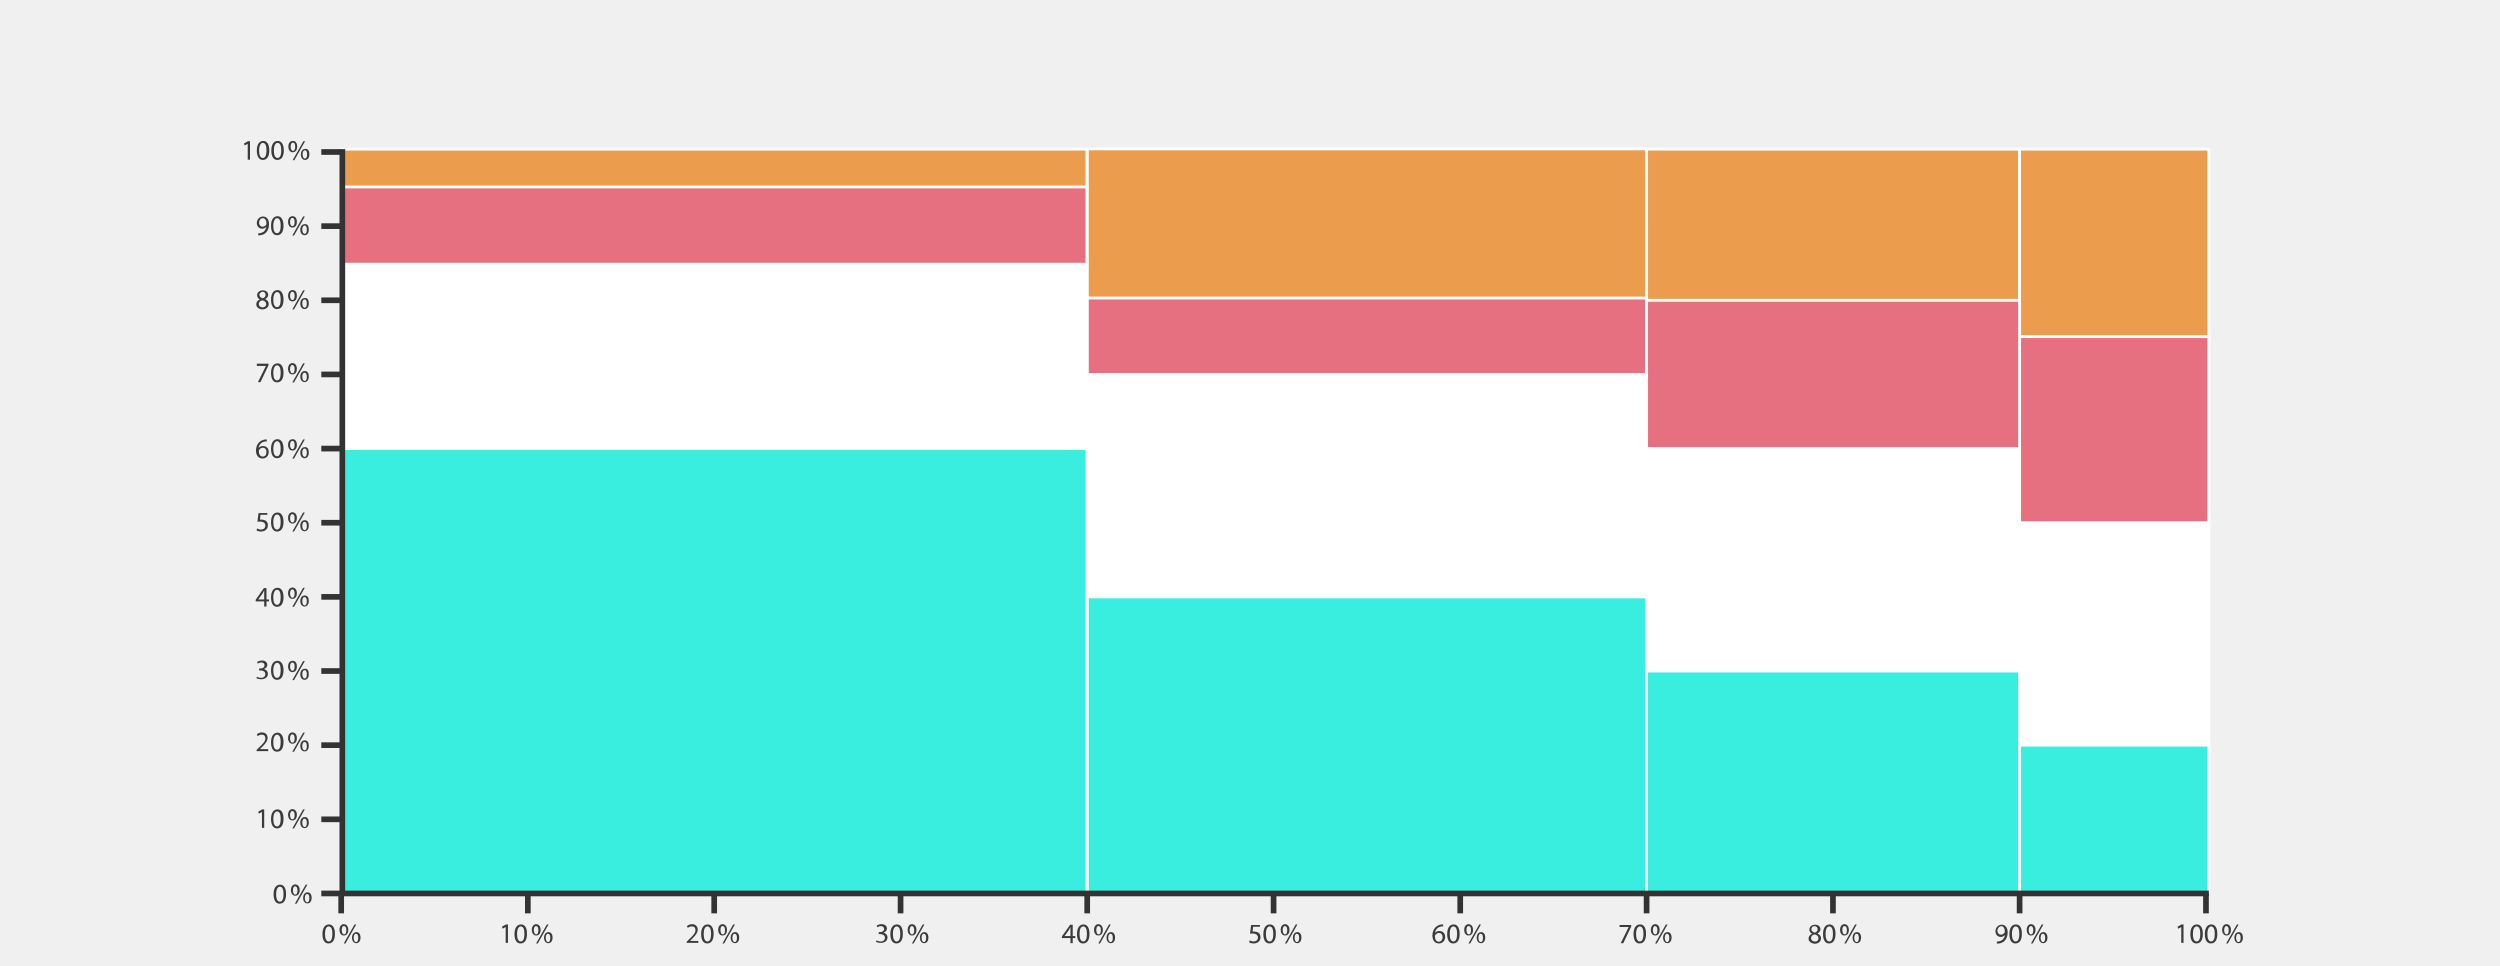
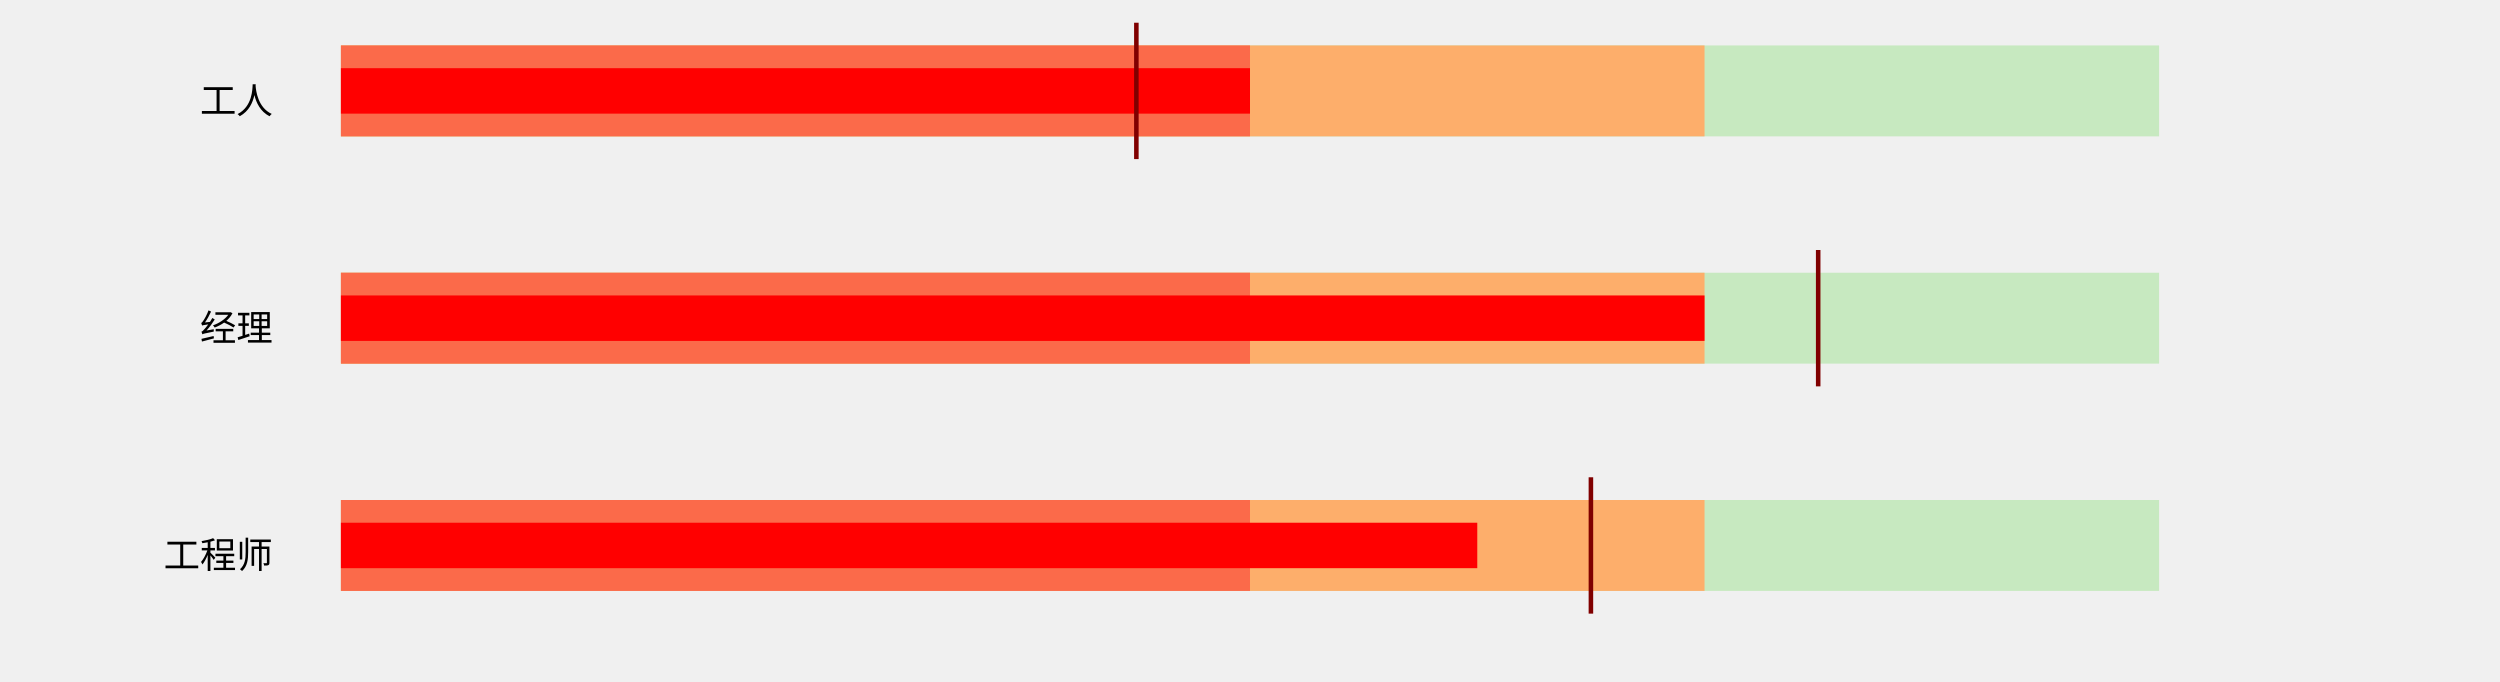
- <svg xmlns="http://www.w3.org/2000/svg" width="900" height="340" viewBox="-70,-30,880,340" style="max-width: 100%; height: auto; font: 10px sans-serif;">
-   <g id="Layer_2">
-     <rect x="509.6" y="22.5" width="131.3" height="53.3" fill="hsl(30, 80%, 61%)" stroke="#FFFFFF" />
-     <rect x="640.9" y="22.5" width="66.6" height="67.3" fill="hsl(30, 80%, 61%)" stroke="#FFFFFF" />
-     <rect x="312.7" y="49.6" width="196.9" height="52.5" fill="hsl(352, 70%, 67%)" stroke="#FFFFFF" />
-     <rect x="312.7" y="22.4" width="196.9" height="52.5" fill="hsl(30, 80%, 61%)" stroke="#FFFFFF" />
-     <rect x="640.9" y="154" width="66.6" height="78.3" fill="hsl(288, 36%, 100%)" stroke="#FFFFFF" />
-     <rect x="640.9" y="88.5" width="66.6" height="65.5" fill="hsl(352, 70%, 67%)" stroke="#FFFFFF" />
-     <rect x="50.1" y="22.5" width="262.5" height="13.6" fill="hsl(30, 80%, 61%)" stroke="#FFFFFF" />
-     <rect x="509.6" y="127.9" width="131.3" height="78.3" fill="hsl(288, 36%, 100%)" stroke="#FFFFFF" />
-     <rect x="509.6" y="75.7" width="131.3" height="52.2" fill="hsl(352, 70%, 67%)" stroke="#FFFFFF" />
-     <rect x="312.7" y="101.8" width="196.9" height="78.3" fill="hsl(288, 36%, 100%)" stroke="#FFFFFF" />
-     <rect x="50.1" y="63" width="262.5" height="64.9" fill="hsl(288, 36%, 100%)" stroke="#FFFFFF" />
-     <rect x="50.1" y="35.8" width="262.5" height="27.2" fill="hsl(352, 70%, 67%)" stroke="#FFFFFF" />
-     <rect x="640" y="232.3" width="67.5" height="52.2" fill="hsl(175, 84%, 58%)" stroke="#FFFFFF" />
-     <rect x="312.7" y="180.1" width="196.9" height="104.4" fill="hsl(175, 84%, 58%)" stroke="#FFFFFF" />
-     <rect x="509.6" y="206.2" width="131.3" height="78.3" fill="hsl(175, 84%, 58%)" stroke="#FFFFFF" />
-     <rect x="50.1" y="127.9" width="262.5" height="156.6" fill="hsl(175, 84%, 58%)" stroke="#FFFFFF" />
-   </g>
-   <g id="Layer_1">
-     <polyline points="707.5,284.5 50.5,284.5 50.5,22.5  " fill="none" stroke="#333333" stroke-width="2" />
-     <line x1="50.1" y1="284.5" x2="50.1" y2="291.5" fill="none" stroke="#333333" stroke-width="2" />
-     <line x1="50.1" y1="284.5" x2="43.1" y2="284.5" fill="none" stroke="#333333" stroke-width="2" />
-     <line x1="50.1" y1="258.4" x2="43.1" y2="258.4" fill="none" stroke="#333333" stroke-width="2" />
-     <line x1="50.1" y1="232.3" x2="43.1" y2="232.3" fill="none" stroke="#333333" stroke-width="2" />
-     <line x1="50.1" y1="206.2" x2="43.1" y2="206.2" fill="none" stroke="#333333" stroke-width="2" />
-     <line x1="50.1" y1="180.1" x2="43.1" y2="180.1" fill="none" stroke="#333333" stroke-width="2" />
-     <line x1="50.1" y1="154" x2="43.1" y2="154" fill="none" stroke="#333333" stroke-width="2" />
-     <line x1="50.1" y1="127.9" x2="43.1" y2="127.9" fill="none" stroke="#333333" stroke-width="2" />
-     <line x1="50.1" y1="101.8" x2="43.1" y2="101.8" fill="none" stroke="#333333" stroke-width="2" />
-     <line x1="50.1" y1="75.7" x2="43.1" y2="75.7" fill="none" stroke="#333333" stroke-width="2" />
-     <line x1="50.1" y1="49.6" x2="43.1" y2="49.6" fill="none" stroke="#333333" stroke-width="2" />
-     <line x1="50.1" y1="23.5" x2="43.1" y2="23.5" fill="none" stroke="#333333" stroke-width="2" />
-     <line x1="115.8" y1="284.5" x2="115.8" y2="291.5" fill="none" stroke="#333333" stroke-width="2" />
-     <line x1="181.4" y1="284.5" x2="181.4" y2="291.5" fill="none" stroke="#333333" stroke-width="2" />
-     <line x1="247" y1="284.5" x2="247" y2="291.5" fill="none" stroke="#333333" stroke-width="2" />
-     <line x1="312.7" y1="284.5" x2="312.7" y2="291.5" fill="none" stroke="#333333" stroke-width="2" />
-     <line x1="378.3" y1="284.5" x2="378.3" y2="291.5" fill="none" stroke="#333333" stroke-width="2" />
-     <line x1="444" y1="284.5" x2="444" y2="291.5" fill="none" stroke="#333333" stroke-width="2" />
-     <line x1="509.6" y1="284.5" x2="509.6" y2="291.5" fill="none" stroke="#333333" stroke-width="2" />
-     <line x1="575.2" y1="284.5" x2="575.2" y2="291.5" fill="none" stroke="#333333" stroke-width="2" />
-     <line x1="640.9" y1="284.5" x2="640.9" y2="291.5" fill="none" stroke="#333333" stroke-width="2" />
-     <line x1="706.5" y1="284.5" x2="706.5" y2="291.5" fill="none" stroke="#333333" stroke-width="2" />
-     <g>
-       <path d="M47.9,298.7c0,2.2-0.8,3.4-2.3,3.4c-1.3,0-2.1-1.2-2.1-3.3c0-2.2,0.9-3.4,2.3-3.4    C47.1,295.4,47.9,296.6,47.9,298.7z M44.4,298.8c0,1.7,0.5,2.6,1.3,2.6c0.9,0,1.3-1,1.3-2.7c0-1.6-0.4-2.6-1.3-2.6    C44.9,296.1,44.4,297,44.4,298.8z" fill="hsl(2, 0%, 23%)" />
-       <path d="M52.6,297.3c0,1.4-0.7,2-1.6,2c-0.8,0-1.5-0.7-1.5-2c0-1.3,0.7-2,1.6-2C52,295.4,52.6,296.1,52.6,297.3z     M50.3,297.4c0,0.8,0.3,1.5,0.8,1.5c0.6,0,0.8-0.6,0.8-1.5c0-0.8-0.2-1.4-0.8-1.4C50.5,295.9,50.3,296.6,50.3,297.4z M51,302.1    l3.8-6.7h0.6l-3.8,6.7H51z M56.9,300c0,1.4-0.7,2-1.5,2c-0.8,0-1.5-0.7-1.5-1.9c0-1.3,0.7-2,1.6-2C56.3,298.1,56.9,298.8,56.9,300    z M54.5,300.1c0,0.8,0.3,1.5,0.8,1.5c0.6,0,0.8-0.6,0.8-1.5c0-0.8-0.2-1.4-0.8-1.4C54.8,298.6,54.5,299.3,54.5,300.1z" fill="hsl(2, 0%, 23%)" />
-     </g>
-     <g>
-       <path d="M30.7,284.7c0,2.2-0.8,3.4-2.3,3.4c-1.3,0-2.1-1.2-2.1-3.3c0-2.2,0.9-3.4,2.3-3.4    C29.9,281.4,30.7,282.6,30.7,284.7z M27.2,284.8c0,1.7,0.5,2.6,1.3,2.6c0.9,0,1.3-1,1.3-2.7c0-1.6-0.4-2.6-1.3-2.6    C27.8,282.1,27.2,283,27.2,284.8z" fill="hsl(2, 0%, 23%)" />
-       <path d="M35.5,283.3c0,1.4-0.7,2-1.6,2c-0.8,0-1.5-0.7-1.5-2c0-1.3,0.7-2,1.6-2C34.9,281.4,35.5,282.1,35.5,283.3z     M33.1,283.4c0,0.8,0.3,1.5,0.8,1.5c0.6,0,0.8-0.6,0.8-1.5c0-0.8-0.2-1.4-0.8-1.4C33.4,281.9,33.1,282.6,33.1,283.4z M33.8,288.1    l3.8-6.7h0.6l-3.8,6.7H33.8z M39.7,286c0,1.4-0.7,2-1.5,2c-0.8,0-1.5-0.7-1.5-1.9c0-1.3,0.7-2,1.6-2    C39.1,284.1,39.7,284.8,39.7,286z M37.3,286.1c0,0.8,0.3,1.5,0.8,1.5c0.6,0,0.8-0.6,0.8-1.5c0-0.8-0.2-1.4-0.8-1.4    C37.6,284.6,37.3,285.3,37.3,286.1z" fill="hsl(2, 0%, 23%)" />
-     </g>
-     <g>
-       <path d="M108,296.3L108,296.3l-1.1,0.6l-0.2-0.7l1.4-0.8h0.7v6.5H108V296.3z" fill="hsl(2, 0%, 23%)" />
-       <path d="M115.5,298.7c0,2.2-0.8,3.4-2.3,3.4c-1.3,0-2.1-1.2-2.1-3.3c0-2.2,0.9-3.4,2.3-3.4    C114.8,295.4,115.5,296.6,115.5,298.7z M112,298.8c0,1.7,0.5,2.6,1.3,2.6c0.9,0,1.3-1,1.3-2.7c0-1.6-0.4-2.6-1.3-2.6    C112.6,296.1,112,297,112,298.8z" fill="hsl(2, 0%, 23%)" />
-       <path d="M120.3,297.3c0,1.4-0.7,2-1.6,2c-0.8,0-1.5-0.7-1.5-2c0-1.3,0.7-2,1.6-2C119.7,295.4,120.3,296.1,120.3,297.3    z M117.9,297.4c0,0.8,0.3,1.5,0.8,1.5c0.6,0,0.8-0.6,0.8-1.5c0-0.8-0.2-1.4-0.8-1.4C118.2,295.9,117.9,296.6,117.9,297.4z     M118.7,302.1l3.8-6.7h0.6l-3.8,6.7H118.7z M124.5,300c0,1.4-0.7,2-1.5,2c-0.8,0-1.5-0.7-1.5-1.9c0-1.3,0.7-2,1.6-2    C123.9,298.1,124.5,298.8,124.5,300z M122.1,300.1c0,0.8,0.3,1.5,0.8,1.5c0.6,0,0.8-0.6,0.8-1.5c0-0.8-0.2-1.4-0.8-1.4    C122.4,298.6,122.1,299.3,122.1,300.1z" fill="hsl(2, 0%, 23%)" />
-     </g>
-     <g>
-       <path d="M22.2,255.8L22.2,255.8l-1.1,0.6l-0.2-0.7l1.4-0.8h0.7v6.5h-0.8V255.8z" fill="hsl(2, 0%, 23%)" />
-       <path d="M29.8,258.2c0,2.2-0.8,3.4-2.3,3.4c-1.3,0-2.1-1.2-2.1-3.3c0-2.2,0.9-3.4,2.3-3.4    C29,254.9,29.8,256.1,29.8,258.2z M26.2,258.3c0,1.7,0.5,2.6,1.3,2.6c0.9,0,1.3-1,1.3-2.7c0-1.6-0.4-2.6-1.3-2.6    C26.8,255.6,26.2,256.5,26.2,258.3z" fill="hsl(2, 0%, 23%)" />
-       <path d="M34.5,256.8c0,1.4-0.7,2-1.6,2c-0.8,0-1.5-0.7-1.5-2c0-1.3,0.7-2,1.6-2C33.9,254.9,34.5,255.6,34.5,256.8z     M32.1,256.9c0,0.8,0.3,1.5,0.8,1.5c0.6,0,0.8-0.6,0.8-1.5c0-0.8-0.2-1.4-0.8-1.4C32.4,255.4,32.1,256.1,32.1,256.9z M32.9,261.6    l3.8-6.7h0.6l-3.8,6.7H32.9z M38.7,259.5c0,1.4-0.7,2-1.5,2c-0.8,0-1.5-0.7-1.5-1.9c0-1.3,0.7-2,1.6-2    C38.2,257.6,38.7,258.3,38.7,259.5z M36.4,259.6c0,0.8,0.3,1.5,0.8,1.5c0.6,0,0.8-0.6,0.8-1.5c0-0.8-0.2-1.4-0.8-1.4    C36.7,258.1,36.4,258.8,36.4,259.6z" fill="hsl(2, 0%, 23%)" />
-     </g>
-     <g>
-       <path d="M20.3,234.5V234l0.7-0.7c1.7-1.6,2.4-2.4,2.4-3.4c0-0.7-0.3-1.3-1.3-1.3c-0.6,0-1.1,0.3-1.4,0.5l-0.3-0.6    c0.4-0.4,1.1-0.7,1.8-0.7c1.4,0,2,1,2,1.9c0,1.2-0.9,2.2-2.2,3.5l-0.5,0.5v0h2.9v0.7H20.3z" fill="hsl(2, 0%, 23%)" />
-       <path d="M29.8,231.2c0,2.2-0.8,3.4-2.3,3.4c-1.3,0-2.1-1.2-2.1-3.3c0-2.2,0.9-3.4,2.3-3.4    C29,227.9,29.8,229.1,29.8,231.2z M26.2,231.3c0,1.7,0.5,2.6,1.3,2.6c0.9,0,1.3-1,1.3-2.7c0-1.6-0.4-2.6-1.3-2.6    C26.8,228.6,26.2,229.5,26.2,231.3z" fill="hsl(2, 0%, 23%)" />
-       <path d="M34.5,229.8c0,1.4-0.7,2-1.6,2c-0.8,0-1.5-0.7-1.5-2c0-1.3,0.7-2,1.6-2C33.9,227.9,34.5,228.6,34.5,229.8z     M32.1,229.9c0,0.8,0.3,1.5,0.8,1.5c0.6,0,0.8-0.6,0.8-1.5c0-0.8-0.2-1.4-0.8-1.4C32.4,228.4,32.1,229.1,32.1,229.9z M32.9,234.6    l3.8-6.7h0.6l-3.8,6.7H32.9z M38.7,232.5c0,1.4-0.7,2-1.5,2c-0.8,0-1.5-0.7-1.5-1.9c0-1.3,0.7-2,1.6-2    C38.2,230.6,38.7,231.3,38.7,232.5z M36.4,232.6c0,0.8,0.3,1.5,0.8,1.5c0.6,0,0.8-0.6,0.8-1.5c0-0.8-0.2-1.4-0.8-1.4    C36.7,231.1,36.4,231.8,36.4,232.6z" fill="hsl(2, 0%, 23%)" />
-     </g>
-     <g>
-       <path d="M20.5,208.2c0.2,0.2,0.8,0.4,1.4,0.4c1.1,0,1.5-0.7,1.5-1.3c0-0.9-0.8-1.3-1.7-1.3h-0.5v-0.7h0.5    c0.6,0,1.4-0.3,1.4-1.1c0-0.5-0.3-1-1.1-1c-0.5,0-1,0.2-1.3,0.4l-0.2-0.6c0.3-0.2,1-0.5,1.7-0.5c1.3,0,1.9,0.8,1.9,1.5    c0,0.7-0.4,1.2-1.2,1.5v0c0.8,0.2,1.4,0.8,1.4,1.7c0,1-0.8,1.9-2.4,1.9c-0.7,0-1.4-0.2-1.7-0.4L20.5,208.2z" fill="hsl(2, 0%, 23%)" />
-       <path d="M29.8,205.9c0,2.2-0.8,3.4-2.3,3.4c-1.3,0-2.1-1.2-2.1-3.3c0-2.2,0.9-3.4,2.3-3.4    C29,202.6,29.8,203.9,29.8,205.9z M26.2,206c0,1.7,0.5,2.6,1.3,2.6c0.9,0,1.3-1,1.3-2.7c0-1.6-0.4-2.6-1.3-2.6    C26.8,203.3,26.2,204.3,26.2,206z" fill="hsl(2, 0%, 23%)" />
-       <path d="M34.5,204.6c0,1.4-0.7,2-1.6,2c-0.8,0-1.5-0.7-1.5-2c0-1.3,0.7-2,1.6-2C33.9,202.6,34.5,203.3,34.5,204.6z     M32.1,204.6c0,0.8,0.3,1.5,0.8,1.5c0.6,0,0.8-0.6,0.8-1.5c0-0.8-0.2-1.4-0.8-1.4C32.4,203.2,32.1,203.8,32.1,204.6z M32.9,209.4    l3.8-6.7h0.6l-3.8,6.7H32.9z M38.7,207.3c0,1.4-0.7,2-1.5,2c-0.8,0-1.5-0.7-1.5-1.9c0-1.3,0.7-2,1.6-2    C38.2,205.3,38.7,206,38.7,207.3z M36.4,207.3c0,0.8,0.3,1.5,0.8,1.5c0.6,0,0.8-0.6,0.8-1.5c0-0.8-0.2-1.4-0.8-1.4    C36.7,205.9,36.4,206.5,36.4,207.3z" fill="hsl(2, 0%, 23%)" />
-     </g>
-     <g>
-       <path d="M23,183.5v-1.8h-3v-0.6l2.9-4.1h0.9v4h0.9v0.7h-0.9v1.8H23z M23,181v-2.2c0-0.3,0-0.7,0-1h0    c-0.2,0.4-0.4,0.7-0.5,1l-1.6,2.2v0H23z" fill="hsl(2, 0%, 23%)" />
-       <path d="M29.8,180.2c0,2.2-0.8,3.4-2.3,3.4c-1.3,0-2.1-1.2-2.1-3.3c0-2.2,0.9-3.4,2.3-3.4    C29,176.9,29.8,178.1,29.8,180.2z M26.2,180.3c0,1.7,0.5,2.6,1.3,2.6c0.9,0,1.3-1,1.3-2.7c0-1.6-0.4-2.6-1.3-2.6    C26.8,177.6,26.2,178.5,26.2,180.3z" fill="hsl(2, 0%, 23%)" />
-       <path d="M34.5,178.8c0,1.4-0.7,2-1.6,2c-0.8,0-1.5-0.7-1.5-2c0-1.3,0.7-2,1.6-2C33.9,176.9,34.5,177.6,34.5,178.8z     M32.1,178.9c0,0.8,0.3,1.5,0.8,1.5c0.6,0,0.8-0.6,0.8-1.5c0-0.8-0.2-1.4-0.8-1.4C32.4,177.4,32.1,178.1,32.1,178.9z M32.9,183.6    l3.8-6.7h0.6l-3.8,6.7H32.9z M38.7,181.5c0,1.4-0.7,2-1.5,2c-0.8,0-1.5-0.7-1.5-1.9c0-1.3,0.7-2,1.6-2    C38.2,179.6,38.7,180.3,38.7,181.5z M36.4,181.6c0,0.8,0.3,1.5,0.8,1.5c0.6,0,0.8-0.6,0.8-1.5c0-0.8-0.2-1.4-0.8-1.4    C36.7,180.1,36.4,180.8,36.4,181.6z" fill="hsl(2, 0%, 23%)" />
-     </g>
-     <g>
-       <path d="M24.2,151.2h-2.5l-0.2,1.7c0.1,0,0.3,0,0.5,0c0.5,0,1,0.1,1.4,0.3c0.5,0.3,0.9,0.8,0.9,1.7    c0,1.3-1,2.2-2.4,2.2c-0.7,0-1.3-0.2-1.6-0.4l0.2-0.7c0.3,0.2,0.8,0.4,1.4,0.4c0.8,0,1.5-0.5,1.5-1.4c0-0.8-0.6-1.4-1.9-1.4    c-0.4,0-0.7,0-0.9,0.1l0.4-3.1h3.1V151.2z" fill="hsl(2, 0%, 23%)" />
-       <path d="M29.8,153.7c0,2.2-0.8,3.4-2.3,3.4c-1.3,0-2.1-1.2-2.1-3.3c0-2.2,0.9-3.4,2.3-3.4    C29,150.4,29.8,151.6,29.8,153.7z M26.2,153.8c0,1.7,0.5,2.6,1.3,2.6c0.9,0,1.3-1,1.3-2.7c0-1.6-0.4-2.6-1.3-2.6    C26.8,151.1,26.2,152,26.2,153.8z" fill="hsl(2, 0%, 23%)" />
-       <path d="M34.5,152.3c0,1.4-0.7,2-1.6,2c-0.8,0-1.5-0.7-1.5-2c0-1.3,0.7-2,1.6-2C33.9,150.4,34.5,151.1,34.5,152.3z     M32.1,152.4c0,0.8,0.3,1.5,0.8,1.5c0.6,0,0.8-0.6,0.8-1.5c0-0.8-0.2-1.4-0.8-1.4C32.4,150.9,32.1,151.6,32.1,152.4z M32.9,157.1    l3.8-6.7h0.6l-3.8,6.7H32.9z M38.7,155c0,1.4-0.7,2-1.5,2c-0.8,0-1.5-0.7-1.5-1.9c0-1.3,0.7-2,1.6-2    C38.2,153.1,38.7,153.8,38.7,155z M36.4,155.1c0,0.8,0.3,1.5,0.8,1.5c0.6,0,0.8-0.6,0.8-1.5c0-0.8-0.2-1.4-0.8-1.4    C36.7,153.6,36.4,154.3,36.4,155.1z" fill="hsl(2, 0%, 23%)" />
-     </g>
-     <g>
-       <path d="M24,125.4c-0.2,0-0.4,0-0.7,0c-1.4,0.2-2.1,1.2-2.3,2.3h0c0.3-0.4,0.8-0.7,1.6-0.7c1.1,0,2,0.8,2,2.1    c0,1.2-0.8,2.3-2.2,2.3c-1.4,0-2.3-1.1-2.3-2.8c0-1.3,0.5-2.3,1.1-2.9c0.5-0.5,1.3-0.9,2.1-1c0.3,0,0.5,0,0.6,0V125.4z     M23.8,129.1c0-0.9-0.5-1.5-1.3-1.5c-0.5,0-1,0.3-1.3,0.8c-0.1,0.1-0.1,0.2-0.1,0.4c0,1.1,0.5,1.9,1.4,1.9    C23.3,130.7,23.8,130.1,23.8,129.1z" fill="hsl(2, 0%, 23%)" />
-       <path d="M29.8,127.9c0,2.2-0.8,3.4-2.3,3.4c-1.3,0-2.1-1.2-2.1-3.3c0-2.2,0.9-3.4,2.3-3.4    C29,124.6,29.8,125.9,29.8,127.9z M26.2,128c0,1.7,0.5,2.6,1.3,2.6c0.9,0,1.3-1,1.3-2.7c0-1.6-0.4-2.6-1.3-2.6    C26.8,125.3,26.2,126.3,26.2,128z" fill="hsl(2, 0%, 23%)" />
-       <path d="M34.5,126.6c0,1.4-0.7,2-1.6,2c-0.8,0-1.5-0.7-1.5-2c0-1.3,0.7-2,1.6-2C33.9,124.6,34.5,125.3,34.5,126.6z     M32.1,126.6c0,0.8,0.3,1.5,0.8,1.5c0.6,0,0.8-0.6,0.8-1.5c0-0.8-0.2-1.4-0.8-1.4C32.4,125.2,32.1,125.8,32.1,126.6z M32.9,131.4    l3.8-6.7h0.6l-3.8,6.7H32.9z M38.7,129.3c0,1.4-0.7,2-1.5,2c-0.8,0-1.5-0.7-1.5-1.9c0-1.3,0.7-2,1.6-2    C38.2,127.3,38.7,128,38.7,129.3z M36.4,129.3c0,0.8,0.3,1.5,0.8,1.5c0.6,0,0.8-0.6,0.8-1.5c0-0.8-0.2-1.4-0.8-1.4    C36.7,127.9,36.4,128.5,36.4,129.3z" fill="hsl(2, 0%, 23%)" />
-     </g>
-     <g>
-       <path d="M24.5,98v0.6l-2.8,5.9h-0.9l2.8-5.7v0h-3.2V98H24.5z" fill="hsl(2, 0%, 23%)" />
-       <path d="M29.8,101.2c0,2.2-0.8,3.4-2.3,3.4c-1.3,0-2.1-1.2-2.1-3.3c0-2.2,0.9-3.4,2.3-3.4    C29,97.9,29.8,99.1,29.8,101.2z M26.2,101.3c0,1.7,0.5,2.6,1.3,2.6c0.9,0,1.3-1,1.3-2.7c0-1.6-0.4-2.6-1.3-2.6    C26.8,98.6,26.2,99.5,26.2,101.3z" fill="hsl(2, 0%, 23%)" />
-       <path d="M34.5,99.8c0,1.4-0.7,2-1.6,2c-0.8,0-1.5-0.7-1.5-2c0-1.3,0.7-2,1.6-2C33.9,97.9,34.5,98.6,34.5,99.8z     M32.1,99.9c0,0.8,0.3,1.5,0.8,1.5c0.6,0,0.8-0.6,0.8-1.5c0-0.8-0.2-1.4-0.8-1.4C32.4,98.4,32.1,99.1,32.1,99.9z M32.9,104.6    l3.8-6.7h0.6l-3.8,6.7H32.9z M38.7,102.5c0,1.4-0.7,2-1.5,2c-0.8,0-1.5-0.7-1.5-1.9c0-1.3,0.7-2,1.6-2    C38.2,100.6,38.7,101.3,38.7,102.5z M36.4,102.6c0,0.8,0.3,1.5,0.8,1.5c0.6,0,0.8-0.6,0.8-1.5c0-0.8-0.2-1.4-0.8-1.4    C36.7,101.1,36.4,101.8,36.4,102.6z" fill="hsl(2, 0%, 23%)" />
-     </g>
-     <g>
-       <path d="M20.2,77.1c0-0.8,0.5-1.4,1.3-1.7l0,0c-0.7-0.3-1-0.9-1-1.5c0-1,0.9-1.7,2-1.7c1.3,0,1.9,0.8,1.9,1.6    c0,0.5-0.3,1.1-1.1,1.5v0c0.8,0.3,1.3,0.9,1.3,1.7c0,1.1-1,1.9-2.2,1.9C21.1,78.9,20.2,78.1,20.2,77.1z M23.7,77.1    c0-0.8-0.5-1.2-1.4-1.4c-0.8,0.2-1.2,0.7-1.2,1.3c0,0.7,0.5,1.2,1.3,1.2C23.2,78.2,23.7,77.7,23.7,77.1z M21.3,73.8    c0,0.6,0.5,1,1.2,1.2c0.6-0.2,1-0.6,1-1.2c0-0.5-0.3-1.1-1.1-1.1C21.7,72.8,21.3,73.3,21.3,73.8z" fill="hsl(2, 0%, 23%)" />
-       <path d="M29.8,75.4c0,2.2-0.8,3.4-2.3,3.4c-1.3,0-2.1-1.2-2.1-3.3c0-2.2,0.9-3.4,2.3-3.4C29,72.1,29.8,73.4,29.8,75.4    z M26.2,75.5c0,1.7,0.5,2.6,1.3,2.6c0.9,0,1.3-1,1.3-2.7c0-1.6-0.4-2.6-1.3-2.6C26.8,72.8,26.2,73.8,26.2,75.5z" fill="hsl(2, 0%, 23%)" />
-       <path d="M34.5,74.1c0,1.4-0.7,2-1.6,2c-0.8,0-1.5-0.7-1.5-2c0-1.3,0.7-2,1.6-2C33.9,72.1,34.5,72.8,34.5,74.1z     M32.1,74.1c0,0.8,0.3,1.5,0.8,1.5c0.6,0,0.8-0.6,0.8-1.5c0-0.8-0.2-1.4-0.8-1.4C32.4,72.7,32.1,73.3,32.1,74.1z M32.9,78.9    l3.8-6.7h0.6l-3.8,6.7H32.9z M38.7,76.8c0,1.4-0.7,2-1.5,2c-0.8,0-1.5-0.7-1.5-1.9c0-1.3,0.7-2,1.6-2    C38.2,74.8,38.7,75.5,38.7,76.8z M36.4,76.8c0,0.8,0.3,1.5,0.8,1.5c0.6,0,0.8-0.6,0.8-1.5c0-0.8-0.2-1.4-0.8-1.4    C36.7,75.4,36.4,76,36.4,76.8z" fill="hsl(2, 0%, 23%)" />
-     </g>
-     <g>
-       <path d="M20.8,52.1c0.2,0,0.4,0,0.7,0c0.5-0.1,1-0.3,1.4-0.6c0.4-0.4,0.7-1,0.9-1.7h0c-0.4,0.4-0.9,0.7-1.5,0.7    c-1.2,0-1.9-0.9-1.9-2c0-1.2,0.9-2.3,2.2-2.3c1.3,0,2.1,1.1,2.1,2.7c0,1.4-0.5,2.4-1.1,3c-0.5,0.5-1.2,0.8-1.9,0.9    c-0.3,0-0.6,0.1-0.8,0V52.1z M21.2,48.4c0,0.8,0.5,1.4,1.2,1.4c0.6,0,1-0.3,1.3-0.7c0-0.1,0.1-0.2,0.1-0.3c0-1.1-0.4-2-1.3-2    C21.7,46.8,21.2,47.5,21.2,48.4z" fill="hsl(2, 0%, 23%)" />
-       <path d="M29.8,49.4c0,2.2-0.8,3.4-2.3,3.4c-1.3,0-2.1-1.2-2.1-3.3c0-2.2,0.9-3.4,2.3-3.4C29,46.1,29.8,47.4,29.8,49.4    z M26.2,49.5c0,1.7,0.5,2.6,1.3,2.6c0.9,0,1.3-1,1.3-2.7c0-1.6-0.4-2.6-1.3-2.6C26.8,46.8,26.2,47.8,26.2,49.5z" fill="hsl(2, 0%, 23%)" />
-       <path d="M34.5,48.1c0,1.4-0.7,2-1.6,2c-0.8,0-1.5-0.7-1.5-2c0-1.3,0.7-2,1.6-2C33.9,46.1,34.5,46.8,34.5,48.1z     M32.1,48.1c0,0.8,0.3,1.5,0.8,1.5c0.6,0,0.8-0.6,0.8-1.5c0-0.8-0.2-1.4-0.8-1.4C32.4,46.7,32.1,47.3,32.1,48.1z M32.9,52.9    l3.8-6.7h0.6l-3.8,6.7H32.9z M38.7,50.8c0,1.4-0.7,2-1.5,2c-0.8,0-1.5-0.7-1.5-1.9c0-1.3,0.7-2,1.6-2    C38.2,48.8,38.7,49.5,38.7,50.8z M36.4,50.8c0,0.8,0.3,1.5,0.8,1.5c0.6,0,0.8-0.6,0.8-1.5c0-0.8-0.2-1.4-0.8-1.4    C36.7,49.4,36.4,50,36.4,50.8z" fill="hsl(2, 0%, 23%)" />
-     </g>
-     <g>
-       <path d="M17.2,20.6L17.2,20.6l-1.1,0.6l-0.2-0.7l1.4-0.8h0.7v6.5h-0.8V20.6z" fill="hsl(2, 0%, 23%)" />
-       <path d="M24.8,22.9c0,2.2-0.8,3.4-2.3,3.4c-1.3,0-2.1-1.2-2.1-3.3c0-2.2,0.9-3.4,2.3-3.4C24,19.6,24.8,20.9,24.8,22.9    z M21.2,23c0,1.7,0.5,2.6,1.3,2.6c0.9,0,1.3-1,1.3-2.7c0-1.6-0.4-2.6-1.3-2.6C21.8,20.3,21.2,21.3,21.2,23z" fill="hsl(2, 0%, 23%)" />
-       <path d="M29.9,22.9c0,2.2-0.8,3.4-2.3,3.4c-1.3,0-2.1-1.2-2.1-3.3c0-2.2,0.9-3.4,2.3-3.4    C29.1,19.6,29.9,20.9,29.9,22.9z M26.4,23c0,1.7,0.5,2.6,1.3,2.6c0.9,0,1.3-1,1.3-2.7c0-1.6-0.4-2.6-1.3-2.6    C26.9,20.3,26.4,21.3,26.4,23z" fill="hsl(2, 0%, 23%)" />
-       <path d="M34.6,21.6c0,1.4-0.7,2-1.6,2c-0.8,0-1.5-0.7-1.5-2c0-1.3,0.7-2,1.6-2C34,19.6,34.6,20.3,34.6,21.6z     M32.3,21.6c0,0.8,0.3,1.5,0.8,1.5c0.6,0,0.8-0.6,0.8-1.5c0-0.8-0.2-1.4-0.8-1.4C32.6,20.2,32.3,20.8,32.3,21.6z M33,26.4l3.8-6.7    h0.6l-3.8,6.7H33z M38.9,24.3c0,1.4-0.7,2-1.5,2c-0.8,0-1.5-0.7-1.5-1.9c0-1.3,0.7-2,1.6-2C38.3,22.3,38.9,23,38.9,24.3z     M36.5,24.3c0,0.8,0.3,1.5,0.8,1.5c0.6,0,0.8-0.6,0.8-1.5c0-0.8-0.2-1.4-0.8-1.4C36.8,22.9,36.5,23.5,36.5,24.3z" fill="hsl(2, 0%, 23%)" />
-     </g>
-     <g>
-       <path d="M171.7,302v-0.5l0.7-0.7c1.7-1.6,2.4-2.4,2.4-3.4c0-0.7-0.3-1.3-1.3-1.3c-0.6,0-1.1,0.3-1.4,0.5l-0.3-0.6    c0.4-0.4,1.1-0.7,1.8-0.7c1.4,0,2,1,2,1.9c0,1.2-0.9,2.2-2.2,3.5l-0.5,0.5v0h2.9v0.7H171.7z" fill="hsl(2, 0%, 23%)" />
-       <path d="M181.2,298.7c0,2.2-0.8,3.4-2.3,3.4c-1.3,0-2.1-1.2-2.1-3.3c0-2.2,0.9-3.4,2.3-3.4    C180.4,295.4,181.2,296.6,181.2,298.7z M177.7,298.8c0,1.7,0.5,2.6,1.3,2.6c0.9,0,1.3-1,1.3-2.7c0-1.6-0.4-2.6-1.3-2.6    C178.2,296.1,177.7,297,177.7,298.8z" fill="hsl(2, 0%, 23%)" />
-       <path d="M185.9,297.3c0,1.4-0.7,2-1.6,2c-0.8,0-1.5-0.7-1.5-2c0-1.3,0.7-2,1.6-2C185.3,295.4,185.9,296.1,185.9,297.3    z M183.6,297.4c0,0.8,0.3,1.5,0.8,1.5c0.6,0,0.8-0.6,0.8-1.5c0-0.8-0.2-1.4-0.8-1.4C183.8,295.9,183.6,296.6,183.6,297.4z     M184.3,302.1l3.8-6.7h0.6l-3.8,6.7H184.3z M190.2,300c0,1.4-0.7,2-1.5,2c-0.8,0-1.5-0.7-1.5-1.9c0-1.3,0.7-2,1.6-2    C189.6,298.1,190.2,298.8,190.2,300z M187.8,300.1c0,0.8,0.3,1.5,0.8,1.5c0.6,0,0.8-0.6,0.8-1.5c0-0.8-0.2-1.4-0.8-1.4    C188.1,298.6,187.8,299.3,187.8,300.1z" fill="hsl(2, 0%, 23%)" />
-     </g>
-     <g>
-       <path d="M238.6,301c0.2,0.2,0.8,0.4,1.4,0.4c1.1,0,1.5-0.7,1.5-1.3c0-0.9-0.8-1.3-1.7-1.3h-0.5v-0.7h0.5    c0.6,0,1.4-0.3,1.4-1.1c0-0.5-0.3-1-1.1-1c-0.5,0-1,0.2-1.3,0.4l-0.2-0.6c0.3-0.2,1-0.5,1.7-0.5c1.3,0,1.9,0.8,1.9,1.5    c0,0.7-0.4,1.2-1.2,1.5v0c0.8,0.2,1.4,0.8,1.4,1.7c0,1-0.8,1.9-2.4,1.9c-0.7,0-1.4-0.2-1.7-0.4L238.6,301z" fill="hsl(2, 0%, 23%)" />
-       <path d="M247.8,298.7c0,2.2-0.8,3.4-2.3,3.4c-1.3,0-2.1-1.2-2.1-3.3c0-2.2,0.9-3.4,2.3-3.4    C247.1,295.4,247.8,296.6,247.8,298.7z M244.3,298.8c0,1.7,0.5,2.6,1.3,2.6c0.9,0,1.3-1,1.3-2.7c0-1.6-0.4-2.6-1.3-2.6    C244.9,296.1,244.3,297,244.3,298.8z" fill="hsl(2, 0%, 23%)" />
-       <path d="M252.6,297.3c0,1.4-0.7,2-1.6,2c-0.8,0-1.5-0.7-1.5-2c0-1.3,0.7-2,1.6-2C252,295.4,252.6,296.1,252.6,297.3z     M250.2,297.4c0,0.8,0.3,1.5,0.8,1.5c0.6,0,0.8-0.6,0.8-1.5c0-0.8-0.2-1.4-0.8-1.4C250.5,295.9,250.2,296.6,250.2,297.4z     M251,302.1l3.8-6.7h0.6l-3.8,6.7H251z M256.8,300c0,1.4-0.7,2-1.5,2c-0.8,0-1.5-0.7-1.5-1.9c0-1.3,0.7-2,1.6-2    C256.2,298.1,256.8,298.8,256.8,300z M254.4,300.1c0,0.8,0.3,1.5,0.8,1.5c0.6,0,0.8-0.6,0.8-1.5c0-0.8-0.2-1.4-0.8-1.4    C254.7,298.6,254.4,299.3,254.4,300.1z" fill="hsl(2, 0%, 23%)" />
-     </g>
-     <g>
-       <path d="M306.8,302v-1.8h-3v-0.6l2.9-4.1h0.9v4h0.9v0.7h-0.9v1.8H306.8z M306.8,299.5v-2.2c0-0.3,0-0.7,0-1h0    c-0.2,0.4-0.4,0.7-0.5,1l-1.6,2.2v0H306.8z" fill="hsl(2, 0%, 23%)" />
-       <path d="M313.5,298.7c0,2.2-0.8,3.4-2.3,3.4c-1.3,0-2.1-1.2-2.1-3.3c0-2.2,0.9-3.4,2.3-3.4    C312.7,295.4,313.5,296.6,313.5,298.7z M310,298.8c0,1.7,0.5,2.6,1.3,2.6c0.9,0,1.3-1,1.3-2.7c0-1.6-0.4-2.6-1.3-2.6    C310.5,296.1,310,297,310,298.8z" fill="hsl(2, 0%, 23%)" />
-       <path d="M318.2,297.3c0,1.4-0.7,2-1.6,2c-0.8,0-1.5-0.7-1.5-2c0-1.3,0.7-2,1.6-2C317.6,295.4,318.2,296.1,318.2,297.3    z M315.9,297.4c0,0.8,0.3,1.5,0.8,1.5c0.6,0,0.8-0.6,0.8-1.5c0-0.8-0.2-1.4-0.8-1.4C316.1,295.9,315.9,296.6,315.9,297.4z     M316.6,302.1l3.8-6.7h0.6l-3.8,6.7H316.6z M322.5,300c0,1.4-0.7,2-1.5,2c-0.8,0-1.5-0.7-1.5-1.9c0-1.3,0.7-2,1.6-2    C321.9,298.1,322.5,298.8,322.5,300z M320.1,300.1c0,0.8,0.3,1.5,0.8,1.5c0.6,0,0.8-0.6,0.8-1.5c0-0.8-0.2-1.4-0.8-1.4    C320.4,298.6,320.1,299.3,320.1,300.1z" fill="hsl(2, 0%, 23%)" />
-     </g>
-     <g>
-       <path d="M373.6,296.2h-2.5l-0.2,1.7c0.2,0,0.3,0,0.5,0c0.5,0,1,0.1,1.4,0.3c0.5,0.3,0.9,0.8,0.9,1.7    c0,1.3-1,2.2-2.4,2.2c-0.7,0-1.3-0.2-1.6-0.4l0.2-0.7c0.3,0.2,0.8,0.4,1.4,0.4c0.8,0,1.5-0.5,1.5-1.4c0-0.8-0.6-1.4-1.9-1.4    c-0.4,0-0.7,0-0.9,0.1l0.4-3.1h3.1V296.2z" fill="hsl(2, 0%, 23%)" />
-       <path d="M379.1,298.7c0,2.2-0.8,3.4-2.3,3.4c-1.3,0-2.1-1.2-2.1-3.3c0-2.2,0.9-3.4,2.3-3.4    C378.4,295.4,379.1,296.6,379.1,298.7z M375.6,298.8c0,1.7,0.5,2.6,1.3,2.6c0.9,0,1.3-1,1.3-2.7c0-1.6-0.4-2.6-1.3-2.6    C376.2,296.1,375.6,297,375.6,298.8z" fill="hsl(2, 0%, 23%)" />
-       <path d="M383.9,297.3c0,1.4-0.7,2-1.6,2c-0.8,0-1.5-0.7-1.5-2c0-1.3,0.7-2,1.6-2C383.3,295.4,383.9,296.1,383.9,297.3    z M381.5,297.4c0,0.8,0.3,1.5,0.8,1.5c0.6,0,0.8-0.6,0.8-1.5c0-0.8-0.2-1.4-0.8-1.4C381.8,295.9,381.5,296.6,381.5,297.4z     M382.3,302.1l3.8-6.7h0.6l-3.8,6.7H382.3z M388.1,300c0,1.4-0.7,2-1.5,2c-0.8,0-1.5-0.7-1.5-1.9c0-1.3,0.7-2,1.6-2    C387.5,298.1,388.1,298.8,388.1,300z M385.7,300.1c0,0.8,0.3,1.5,0.8,1.5c0.6,0,0.8-0.6,0.8-1.5c0-0.8-0.2-1.4-0.8-1.4    C386,298.6,385.7,299.3,385.7,300.1z" fill="hsl(2, 0%, 23%)" />
-     </g>
-     <g>
-       <path d="M438.1,296.1c-0.2,0-0.4,0-0.7,0c-1.4,0.2-2.1,1.2-2.3,2.3h0c0.3-0.4,0.8-0.7,1.6-0.7c1.1,0,2,0.8,2,2.1    c0,1.2-0.8,2.3-2.2,2.3c-1.4,0-2.3-1.1-2.3-2.8c0-1.3,0.5-2.3,1.1-2.9c0.5-0.5,1.3-0.9,2.1-1c0.3,0,0.5,0,0.6,0V296.1z     M437.8,299.9c0-0.9-0.5-1.5-1.3-1.5c-0.5,0-1,0.3-1.3,0.8c-0.1,0.1-0.1,0.2-0.1,0.4c0,1.1,0.5,1.9,1.4,1.9    C437.3,301.4,437.8,300.8,437.8,299.9z" fill="hsl(2, 0%, 23%)" />
-       <path d="M443.8,298.7c0,2.2-0.8,3.4-2.3,3.4c-1.3,0-2.1-1.2-2.1-3.3c0-2.2,0.9-3.4,2.3-3.4    C443,295.4,443.8,296.6,443.8,298.7z M440.3,298.8c0,1.7,0.5,2.6,1.3,2.6c0.9,0,1.3-1,1.3-2.7c0-1.6-0.4-2.6-1.3-2.6    C440.8,296.1,440.3,297,440.3,298.8z" fill="hsl(2, 0%, 23%)" />
-       <path d="M448.5,297.3c0,1.4-0.7,2-1.6,2c-0.8,0-1.5-0.7-1.5-2c0-1.3,0.7-2,1.6-2C447.9,295.4,448.5,296.1,448.5,297.3    z M446.2,297.4c0,0.8,0.3,1.5,0.8,1.5c0.6,0,0.8-0.6,0.8-1.5c0-0.8-0.2-1.4-0.8-1.4C446.4,295.9,446.2,296.6,446.2,297.4z     M446.9,302.1l3.8-6.7h0.6l-3.8,6.7H446.9z M452.8,300c0,1.4-0.7,2-1.5,2c-0.8,0-1.5-0.7-1.5-1.9c0-1.3,0.7-2,1.6-2    C452.2,298.1,452.8,298.8,452.8,300z M450.4,300.1c0,0.8,0.3,1.5,0.8,1.5c0.6,0,0.8-0.6,0.8-1.5c0-0.8-0.2-1.4-0.8-1.4    C450.7,298.6,450.4,299.3,450.4,300.1z" fill="hsl(2, 0%, 23%)" />
-     </g>
-     <g>
-       <path d="M504.2,295.5v0.6l-2.8,5.9h-0.9l2.8-5.7v0h-3.2v-0.7H504.2z" fill="hsl(2, 0%, 23%)" />
-       <path d="M509.4,298.7c0,2.2-0.8,3.4-2.3,3.4c-1.3,0-2.1-1.2-2.1-3.3c0-2.2,0.9-3.4,2.3-3.4    C508.7,295.4,509.4,296.6,509.4,298.7z M505.9,298.8c0,1.7,0.5,2.6,1.3,2.6c0.9,0,1.3-1,1.3-2.7c0-1.6-0.4-2.6-1.3-2.6    C506.5,296.1,505.9,297,505.9,298.8z" fill="hsl(2, 0%, 23%)" />
-       <path d="M514.2,297.3c0,1.4-0.7,2-1.6,2c-0.8,0-1.5-0.7-1.5-2c0-1.3,0.7-2,1.6-2C513.6,295.4,514.2,296.1,514.2,297.3    z M511.8,297.4c0,0.8,0.3,1.5,0.8,1.5c0.6,0,0.8-0.6,0.8-1.5c0-0.8-0.2-1.4-0.8-1.4C512.1,295.9,511.8,296.6,511.8,297.4z     M512.6,302.1l3.8-6.7h0.6l-3.8,6.7H512.6z M518.4,300c0,1.4-0.7,2-1.5,2c-0.8,0-1.5-0.7-1.5-1.9c0-1.3,0.7-2,1.6-2    C517.8,298.1,518.4,298.8,518.4,300z M516,300.1c0,0.8,0.3,1.5,0.8,1.5c0.6,0,0.8-0.6,0.8-1.5c0-0.8-0.2-1.4-0.8-1.4    C516.3,298.6,516,299.3,516,300.1z" fill="hsl(2, 0%, 23%)" />
-     </g>
-     <g>
-       <path d="M566.6,300.4c0-0.8,0.5-1.4,1.3-1.7l0,0c-0.7-0.3-1-0.9-1-1.5c0-1,0.9-1.7,2-1.7c1.3,0,1.9,0.8,1.9,1.6    c0,0.5-0.3,1.1-1.1,1.5v0c0.8,0.3,1.3,0.9,1.3,1.7c0,1.1-1,1.9-2.2,1.9C567.4,302.1,566.6,301.3,566.6,300.4z M570.1,300.3    c0-0.8-0.5-1.2-1.4-1.4c-0.8,0.2-1.2,0.7-1.2,1.3c0,0.7,0.5,1.2,1.3,1.2C569.6,301.5,570.1,301,570.1,300.3z M567.6,297.1    c0,0.6,0.5,1,1.2,1.2c0.6-0.2,1-0.6,1-1.2c0-0.5-0.3-1.1-1.1-1.1C568,296,567.6,296.5,567.6,297.1z" fill="hsl(2, 0%, 23%)" />
-       <path d="M576.1,298.7c0,2.2-0.8,3.4-2.3,3.4c-1.3,0-2.1-1.2-2.1-3.3c0-2.2,0.9-3.4,2.3-3.4    C575.3,295.4,576.1,296.6,576.1,298.7z M572.6,298.8c0,1.7,0.5,2.6,1.3,2.6c0.9,0,1.3-1,1.3-2.7c0-1.6-0.4-2.6-1.3-2.6    C573.1,296.1,572.6,297,572.6,298.8z" fill="hsl(2, 0%, 23%)" />
-       <path d="M580.8,297.3c0,1.4-0.7,2-1.6,2c-0.8,0-1.5-0.7-1.5-2c0-1.3,0.7-2,1.6-2C580.2,295.4,580.8,296.1,580.8,297.3    z M578.5,297.4c0,0.8,0.3,1.5,0.8,1.5c0.6,0,0.8-0.6,0.8-1.5c0-0.8-0.2-1.4-0.8-1.4C578.7,295.9,578.5,296.6,578.5,297.4z     M579.2,302.1l3.8-6.7h0.6l-3.8,6.7H579.2z M585.1,300c0,1.4-0.7,2-1.5,2c-0.8,0-1.5-0.7-1.5-1.9c0-1.3,0.7-2,1.6-2    C584.5,298.1,585.1,298.8,585.1,300z M582.7,300.1c0,0.8,0.3,1.5,0.8,1.5c0.6,0,0.8-0.6,0.8-1.5c0-0.8-0.2-1.4-0.8-1.4    C583,298.6,582.7,299.3,582.7,300.1z" fill="hsl(2, 0%, 23%)" />
-     </g>
-     <g>
-       <path d="M632.8,301.4c0.2,0,0.4,0,0.7,0c0.5-0.1,1-0.3,1.4-0.6c0.4-0.4,0.7-1,0.9-1.7h0c-0.4,0.4-0.9,0.7-1.5,0.7    c-1.2,0-1.9-0.9-1.9-2c0-1.2,0.9-2.3,2.2-2.3c1.3,0,2.1,1.1,2.1,2.7c0,1.4-0.5,2.4-1.1,3c-0.5,0.5-1.2,0.8-1.9,0.9    c-0.3,0-0.6,0.1-0.8,0V301.4z M633.1,297.6c0,0.8,0.5,1.4,1.2,1.4c0.6,0,1-0.3,1.3-0.7c0-0.1,0.1-0.2,0.1-0.3c0-1.1-0.4-2-1.3-2    C633.7,296.1,633.1,296.7,633.1,297.6z" fill="hsl(2, 0%, 23%)" />
-       <path d="M641.7,298.7c0,2.2-0.8,3.4-2.3,3.4c-1.3,0-2.1-1.2-2.1-3.3c0-2.2,0.9-3.4,2.3-3.4    C641,295.4,641.7,296.6,641.7,298.7z M638.2,298.8c0,1.7,0.5,2.6,1.3,2.6c0.9,0,1.3-1,1.3-2.7c0-1.6-0.4-2.6-1.3-2.6    C638.8,296.1,638.2,297,638.2,298.8z" fill="hsl(2, 0%, 23%)" />
-       <path d="M646.5,297.3c0,1.4-0.7,2-1.6,2c-0.8,0-1.5-0.7-1.5-2c0-1.3,0.7-2,1.6-2C645.9,295.4,646.5,296.1,646.5,297.3    z M644.1,297.4c0,0.8,0.3,1.5,0.8,1.5c0.6,0,0.8-0.6,0.8-1.5c0-0.8-0.2-1.4-0.8-1.4C644.4,295.9,644.1,296.6,644.1,297.4z     M644.9,302.1l3.8-6.7h0.6l-3.8,6.7H644.9z M650.7,300c0,1.4-0.7,2-1.5,2c-0.8,0-1.5-0.7-1.5-1.9c0-1.3,0.7-2,1.6-2    C650.1,298.1,650.7,298.8,650.7,300z M648.3,300.1c0,0.8,0.3,1.5,0.8,1.5c0.6,0,0.8-0.6,0.8-1.5c0-0.8-0.2-1.4-0.8-1.4    C648.6,298.6,648.3,299.3,648.3,300.1z" fill="hsl(2, 0%, 23%)" />
-     </g>
-     <g>
-       <path d="M697.9,296.3L697.9,296.3l-1.2,0.6l-0.2-0.7l1.4-0.8h0.7v6.5h-0.8V296.3z" fill="hsl(2, 0%, 23%)" />
-       <path d="M705.4,298.7c0,2.2-0.8,3.4-2.3,3.4c-1.3,0-2.1-1.2-2.1-3.3c0-2.2,0.9-3.4,2.3-3.4    C704.6,295.4,705.4,296.6,705.4,298.7z M701.9,298.8c0,1.7,0.5,2.6,1.3,2.6c0.9,0,1.3-1,1.3-2.7c0-1.6-0.4-2.6-1.3-2.6    C702.4,296.1,701.9,297,701.9,298.8z" fill="hsl(2, 0%, 23%)" />
-       <path d="M710.5,298.7c0,2.2-0.8,3.4-2.3,3.4c-1.3,0-2.1-1.2-2.1-3.3c0-2.2,0.9-3.4,2.3-3.4    C709.7,295.4,710.5,296.6,710.5,298.7z M707,298.8c0,1.7,0.5,2.6,1.3,2.6c0.9,0,1.3-1,1.3-2.7c0-1.6-0.4-2.6-1.3-2.6    C707.6,296.1,707,297,707,298.8z" fill="hsl(2, 0%, 23%)" />
-       <path d="M715.3,297.3c0,1.4-0.7,2-1.6,2c-0.8,0-1.5-0.7-1.5-2c0-1.3,0.7-2,1.6-2C714.7,295.4,715.3,296.1,715.3,297.3    z M712.9,297.4c0,0.8,0.3,1.5,0.8,1.5c0.6,0,0.8-0.6,0.8-1.5c0-0.8-0.2-1.4-0.8-1.4C713.2,295.9,712.9,296.6,712.9,297.4z     M713.6,302.1l3.8-6.7h0.6l-3.8,6.7H713.6z M719.5,300c0,1.4-0.7,2-1.5,2c-0.8,0-1.5-0.7-1.5-1.9c0-1.3,0.7-2,1.6-2    C718.9,298.1,719.5,298.8,719.5,300z M717.1,300.1c0,0.8,0.3,1.5,0.8,1.5c0.6,0,0.8-0.6,0.8-1.5c0-0.8-0.2-1.4-0.8-1.4    C717.4,298.6,717.1,299.3,717.1,300.1z" fill="hsl(2, 0%, 23%)" />
-     </g>
-     <g>
- 	</g>
-     <g>
- 	</g>
-     <g>
- 	</g>
-     <g>
- 	</g>
-     <g>
- 	</g>
-     <g>
- 	</g>
-     <g>
- 	</g>
-     <g>
- 	</g>
-     <g>
- 	</g>
-     <g>
- 	</g>
-   </g>
+ <svg xmlns="http://www.w3.org/2000/svg" width="900" height="340" viewBox="0,20,1100,300" style="max-width: 100%; height: auto; font: 10px sans-serif;" id="svg">
+   <rect x="150" y="40" width="800" height="40" fill="#c7e9c0" />
+   <rect x="150" y="40" width="600" height="40" fill="#fdae6b" />
+   <rect x="150" y="40" width="400" height="40" fill="#fb6a4a" />
+   <rect x="150" y="140" width="800" height="40" fill="#c7e9c0" />
+   <rect x="150" y="140" width="600" height="40" fill="#fdae6b" />
+   <rect x="150" y="140" width="400" height="40" fill="#fb6a4a" />
+   <rect x="150" y="240" width="800" height="40" fill="#c7e9c0" />
+   <rect x="150" y="240" width="600" height="40" fill="#fdae6b" />
+   <rect x="150" y="240" width="400" height="40" fill="#fb6a4a" />
+   <rect x="150" y="50" width="400" height="20" fill="red" />
+   <rect x="150" y="150" width="600" height="20" fill="red" />
+   <rect x="150" y="250" width="500" height="20" fill="red" />
+   <line x1="500" y1="30" x2="500" y2="90" stroke="#800000" stroke-width="2" />
+   <line x1="800" y1="130" x2="800" y2="190" stroke="#800000" stroke-width="2" />
+   <line x1="700" y1="230" x2="700" y2="290" stroke="#800000" stroke-width="2" />
+   <text x="120" y="70" font-size="16" text-anchor="end">工人</text>
+   <text x="120" y="170" font-size="16" text-anchor="end">经理</text>
+   <text x="120" y="270" font-size="16" text-anchor="end">工程师</text>
+   <text x="150" y="350" font-size="12">0</text>
+   <text x="350" y="350" font-size="12">2000</text>
+   <text x="550" y="350" font-size="12">4000</text>
+   <text x="750" y="350" font-size="12">6000</text>
+   <text x="950" y="350" font-size="12">8000</text>
+   <text x="1150" y="350" font-size="12">10000</text>
</svg>
